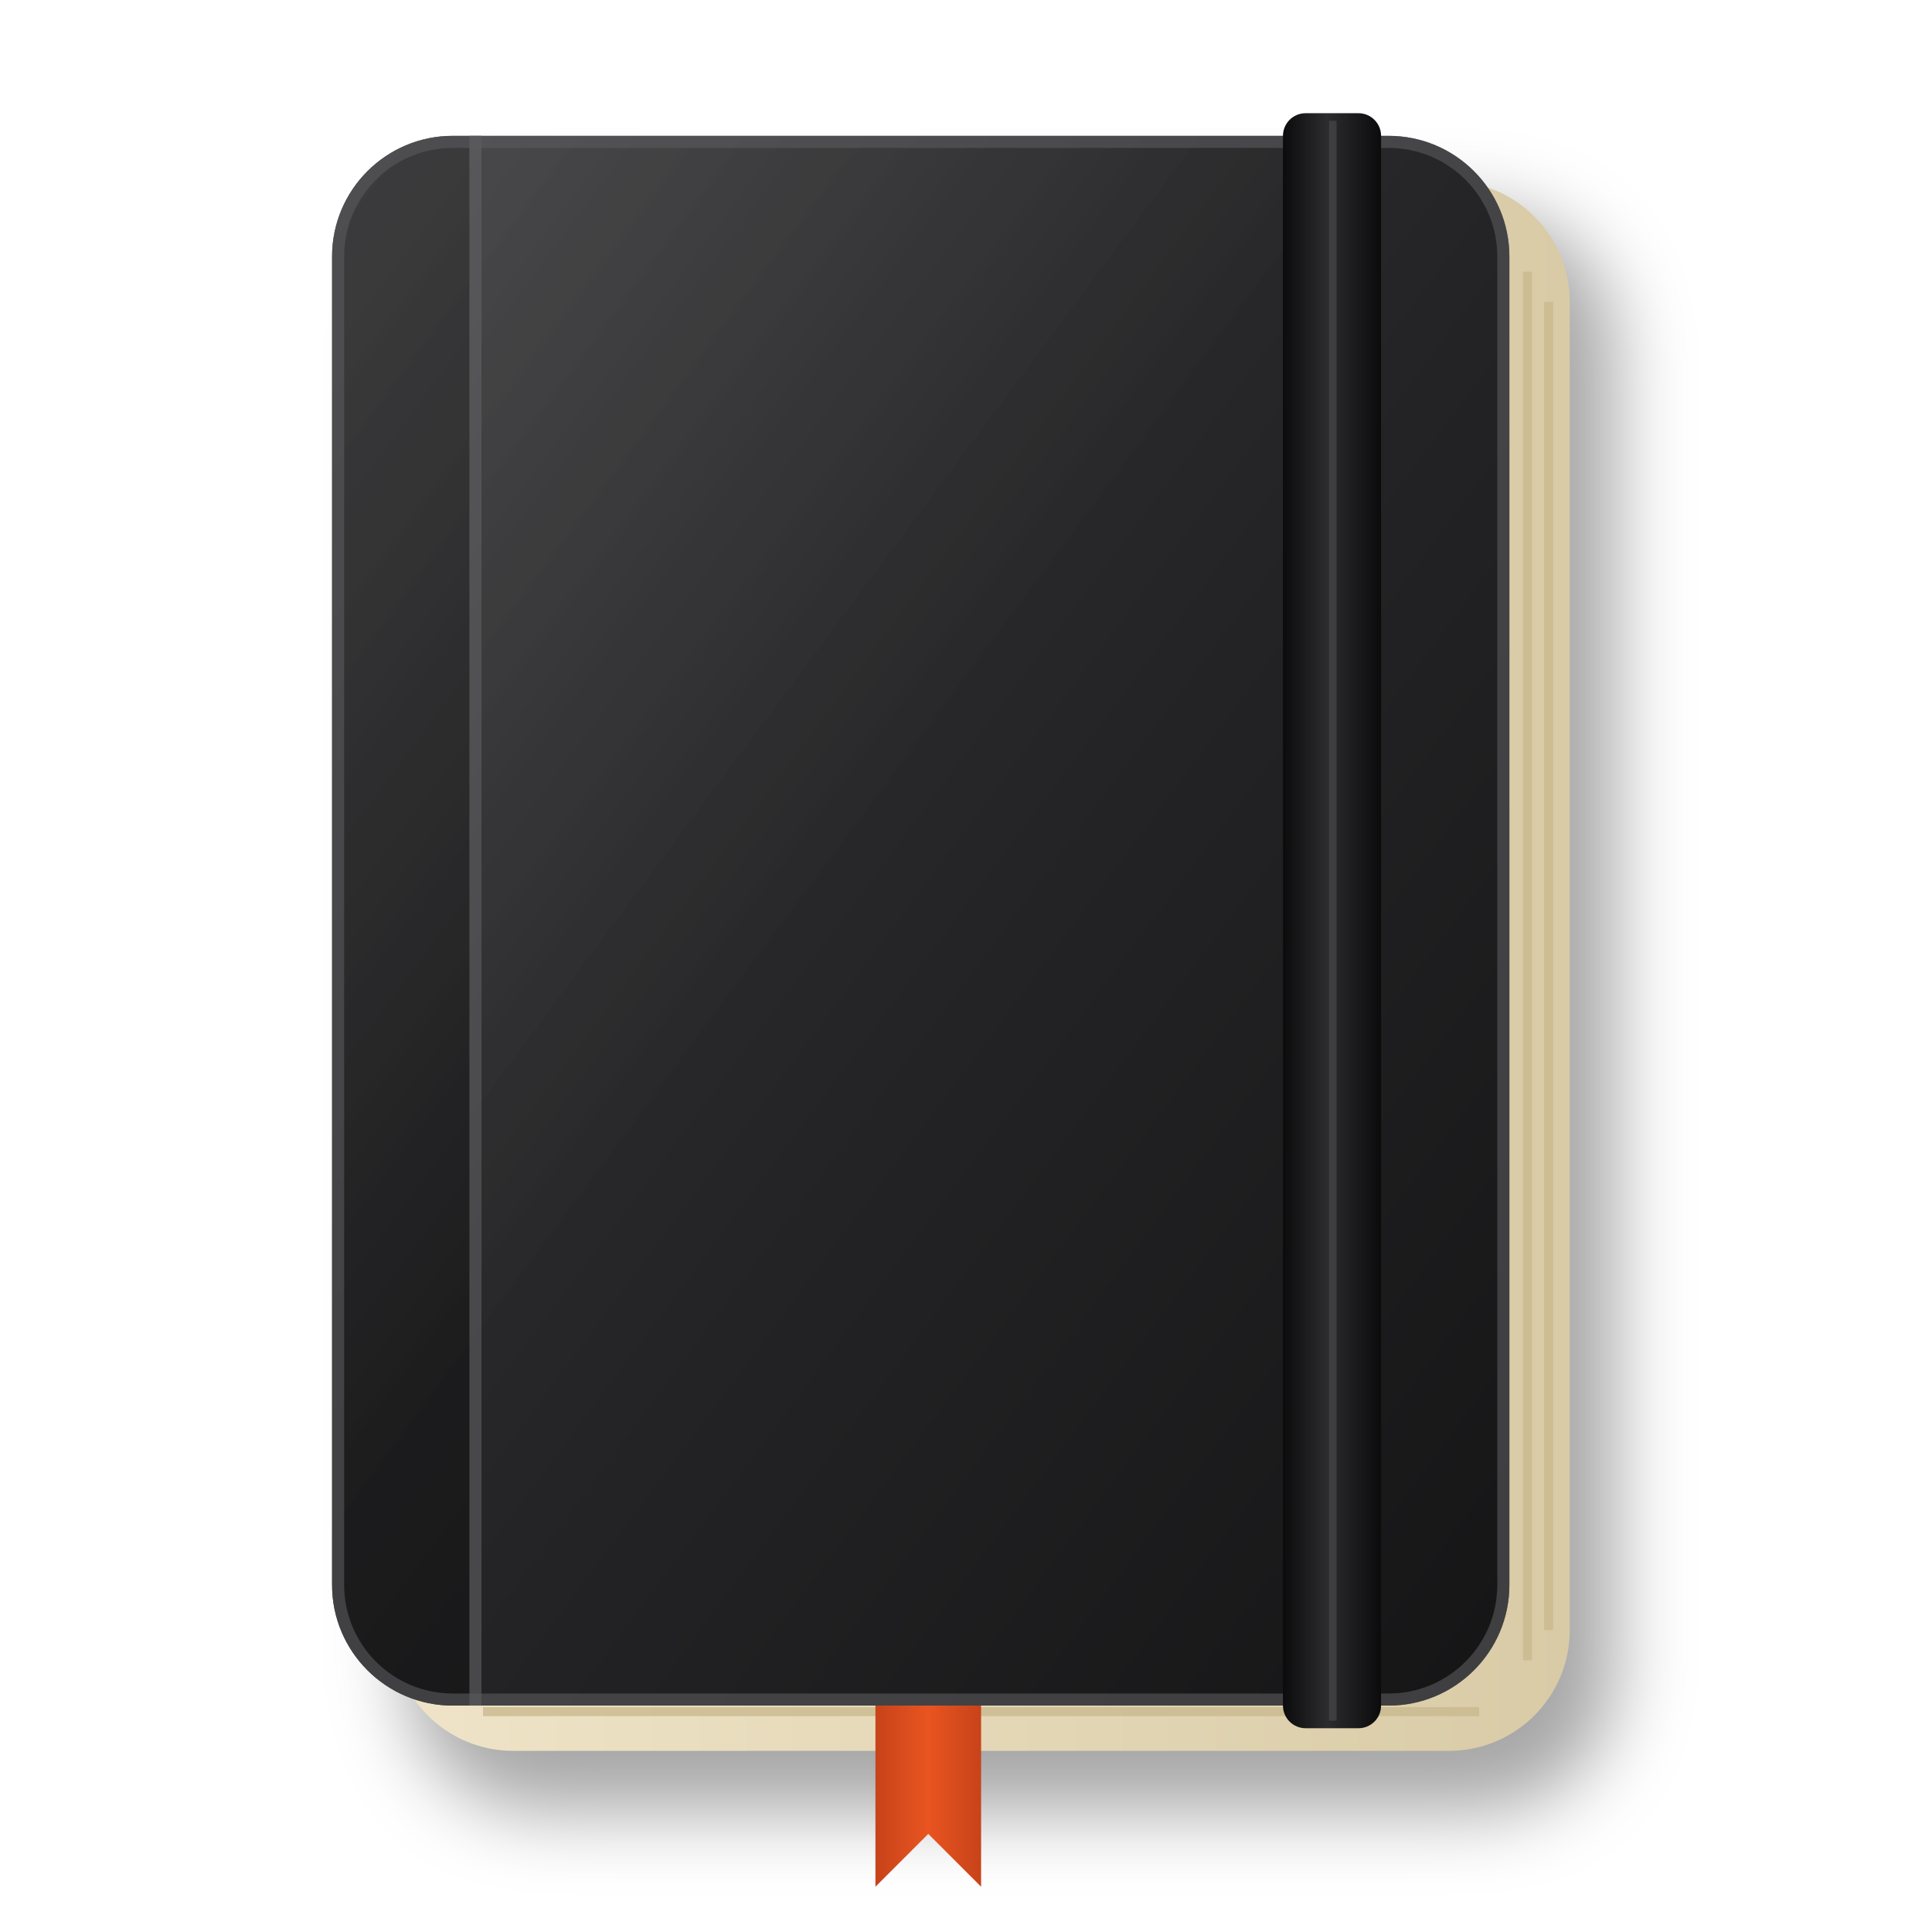
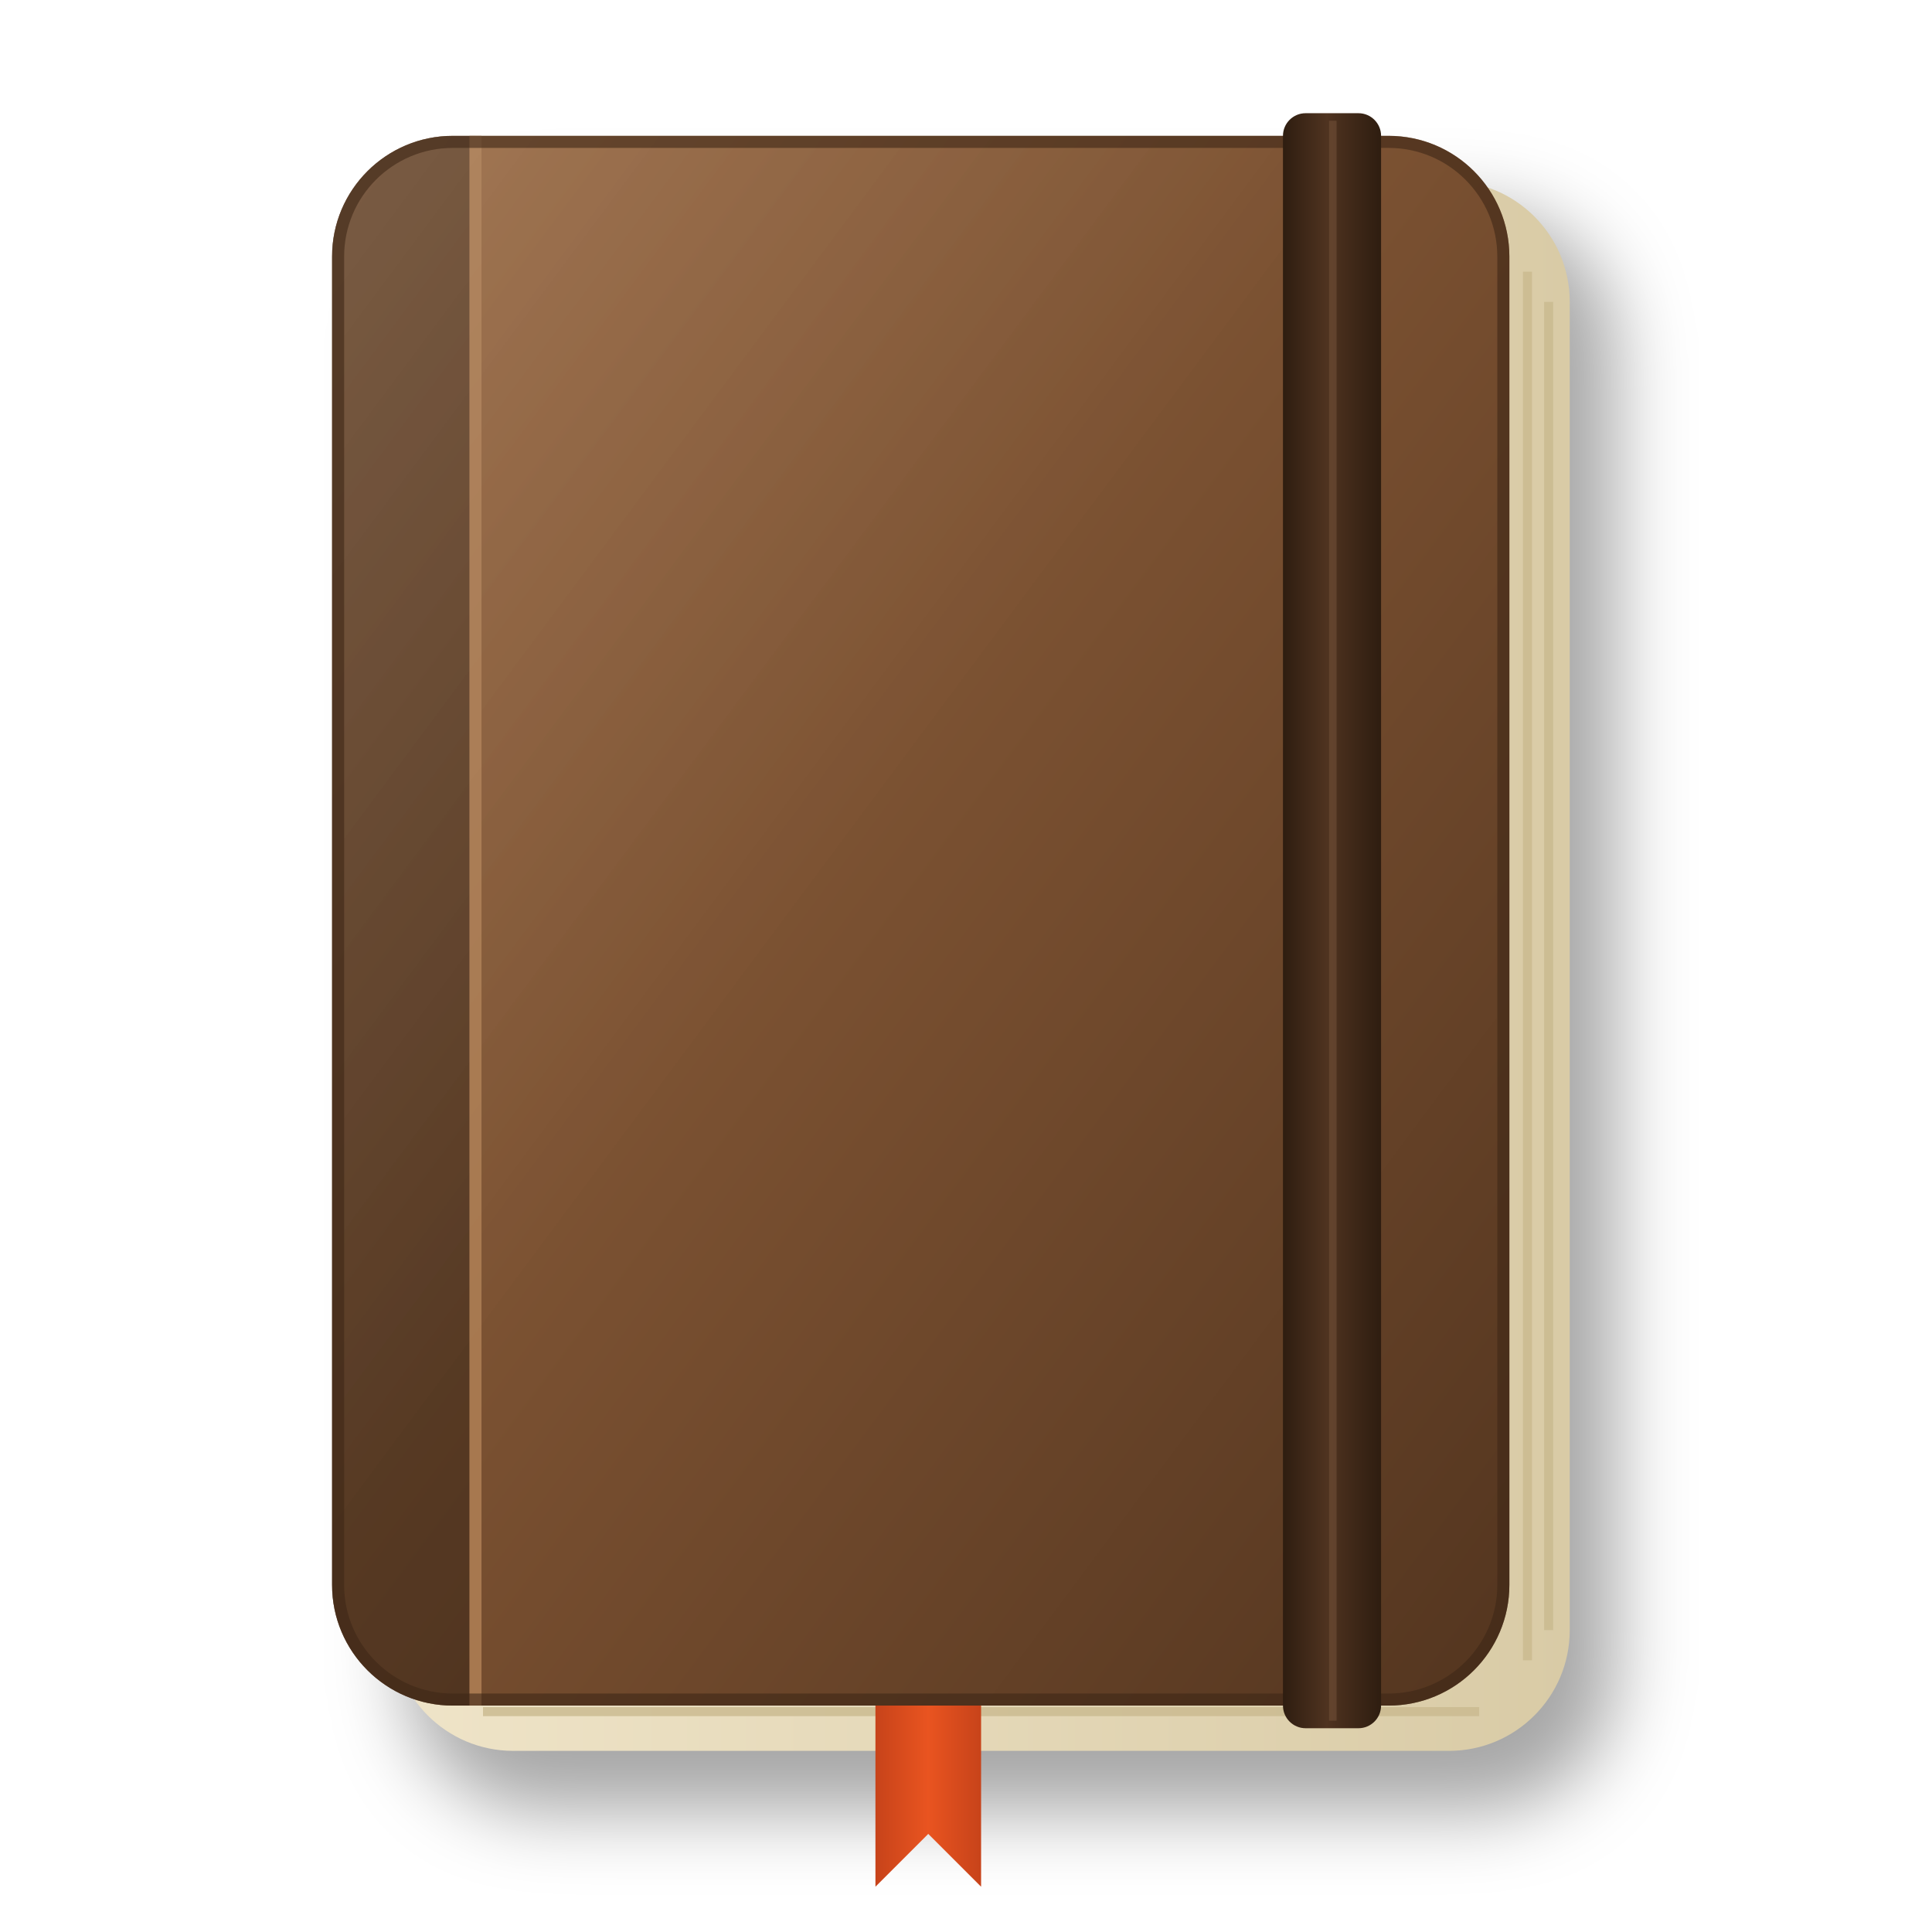
<svg xmlns="http://www.w3.org/2000/svg" viewBox="0 0 128 128">
  <defs>
    <linearGradient id="cover" x1="0" y1="0" x2="1" y2="1">
-       <stop offset="0" stop-color="#3a3a3c" />
-       <stop offset="0.55" stop-color="#232325" />
-       <stop offset="1" stop-color="#151516" />
+       <stop offset="0" stop-color="#9a6a43" />
+       <stop offset="0.55" stop-color="#744c2e" />
+       <stop offset="1" stop-color="#53351f" />
    </linearGradient>
    <linearGradient id="band" x1="0" y1="0" x2="1" y2="0">
-       <stop offset="0" stop-color="#0b0b0c" />
-       <stop offset="0.45" stop-color="#2c2c2e" />
-       <stop offset="1" stop-color="#0b0b0c" />
+       <stop offset="0" stop-color="#2e1d10" />
+       <stop offset="0.45" stop-color="#4f3320" />
+       <stop offset="1" stop-color="#2e1d10" />
    </linearGradient>
    <linearGradient id="pages" x1="0" y1="0" x2="1" y2="0">
      <stop offset="0" stop-color="#efe4c8" />
      <stop offset="1" stop-color="#d9cba6" />
    </linearGradient>
    <linearGradient id="ribbon" x1="0" y1="0" x2="1" y2="0">
      <stop offset="0" stop-color="#c7431a" />
      <stop offset="0.5" stop-color="#e95420" />
      <stop offset="1" stop-color="#c7431a" />
    </linearGradient>
    <linearGradient id="gloss" x1="0" y1="0" x2="1" y2="1">
      <stop offset="0" stop-color="#fff" stop-opacity="0.10" />
      <stop offset="0.45" stop-color="#fff" stop-opacity="0" />
    </linearGradient>
    <clipPath id="coverclip">
      <rect x="22" y="9" width="78" height="104" rx="8" />
    </clipPath>
    <filter id="shadow" x="-20%" y="-20%" width="140%" height="140%">
      <feGaussianBlur stdDeviation="2.5" />
    </filter>
  </defs>
  <rect x="27" y="14" width="80" height="106" rx="9" fill="#000" opacity="0.35" filter="url(#shadow)" />
  <rect x="26" y="12" width="78" height="104" rx="8" fill="url(#pages)" />
  <g stroke="#c9b98f" stroke-width="0.6" opacity="0.8">
    <line x1="101.2" y1="18" x2="101.2" y2="110" />
    <line x1="102.6" y1="20" x2="102.6" y2="108" />
    <line x1="32" y1="113.4" x2="98" y2="113.4" />
  </g>
  <path d="M58 100 h7 v25 l-3.5 -3.5 l-3.5 3.5 z" fill="url(#ribbon)" />
  <rect x="22" y="9" width="78" height="104" rx="8" fill="url(#cover)" />
  <g clip-path="url(#coverclip)">
    <rect x="22" y="9" width="9.5" height="104" fill="#000" opacity="0.3" />
-     <line x1="31.5" y1="9" x2="31.5" y2="113" stroke="#48484b" stroke-width="0.8" />
+     <line x1="31.5" y1="9" x2="31.5" y2="113" stroke="#a7784f" stroke-width="0.8" />
    <rect x="22" y="9" width="78" height="104" fill="url(#gloss)" />
  </g>
-   <rect x="22.4" y="9.4" width="77.2" height="103.2" rx="7.6" fill="none" stroke="#5a5a5e" stroke-width="0.8" opacity="0.6" />
+   <rect x="22.4" y="9.4" width="77.2" height="103.2" rx="7.6" fill="none" stroke="#3e2716" stroke-width="0.8" opacity="0.6" />
  <rect x="85" y="7.5" width="6.5" height="107" rx="1.5" fill="url(#band)" />
-   <line x1="88.3" y1="8" x2="88.3" y2="114" stroke="#47474a" stroke-width="0.5" opacity="0.7" />
+   <line x1="88.3" y1="8" x2="88.3" y2="114" stroke="#6b4a33" stroke-width="0.5" opacity="0.7" />
</svg>
